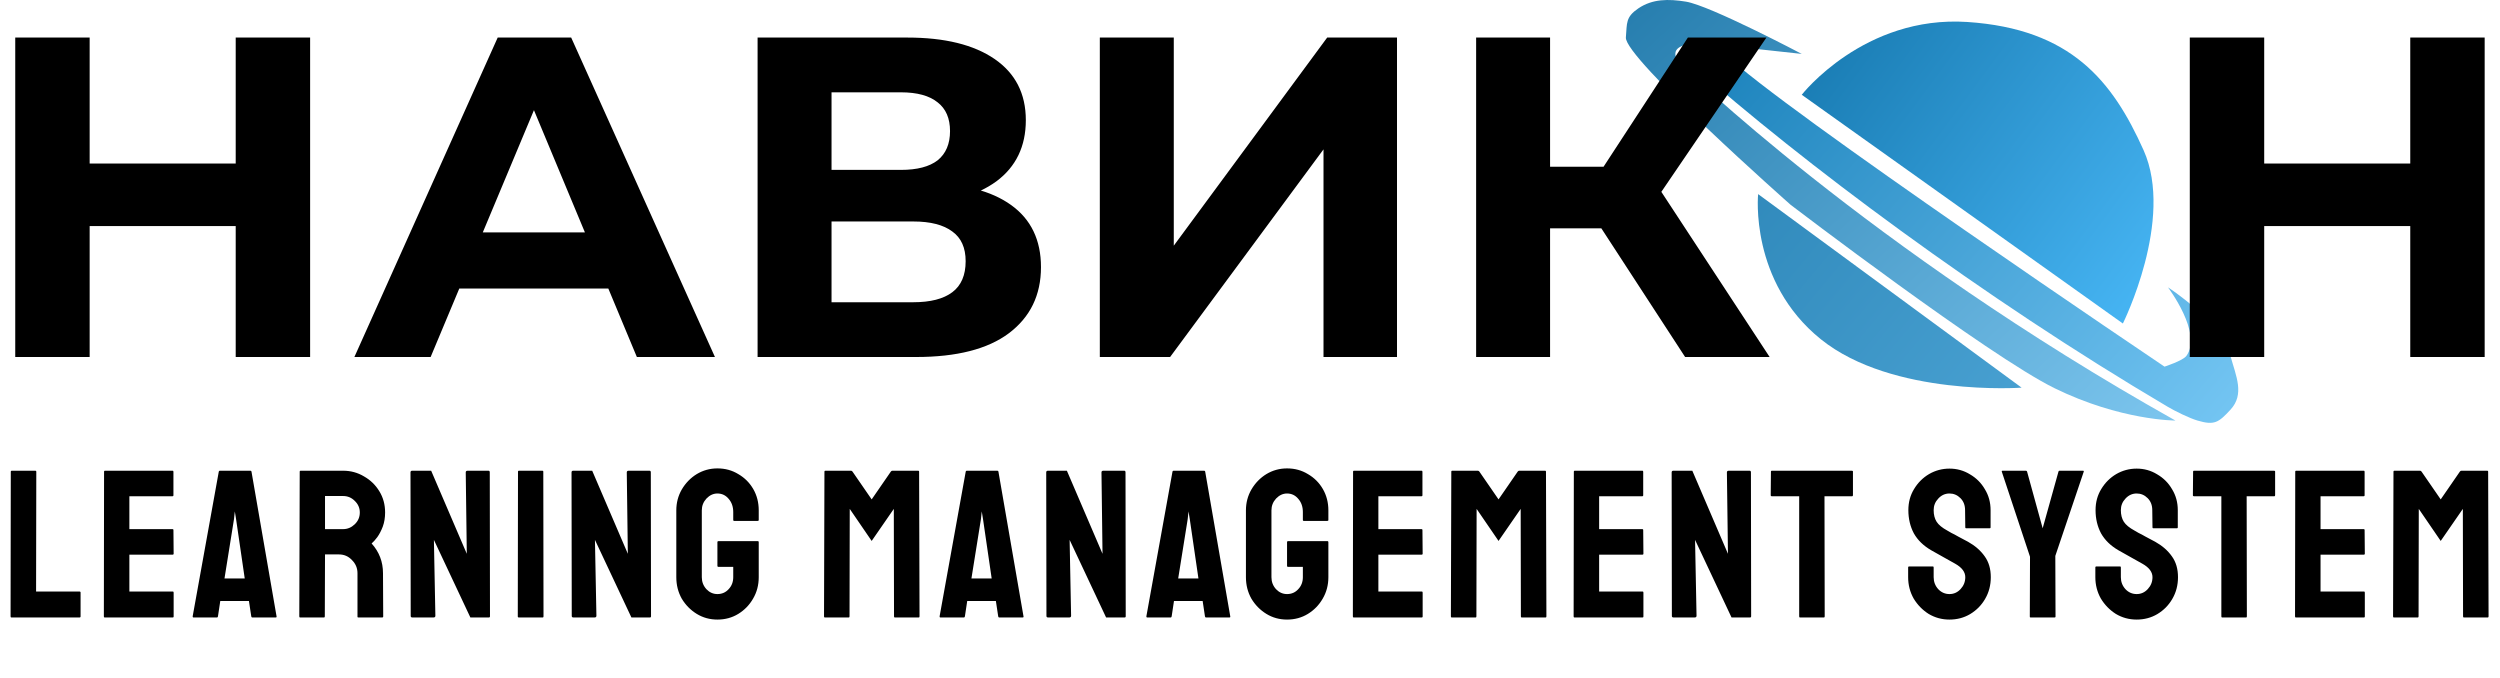
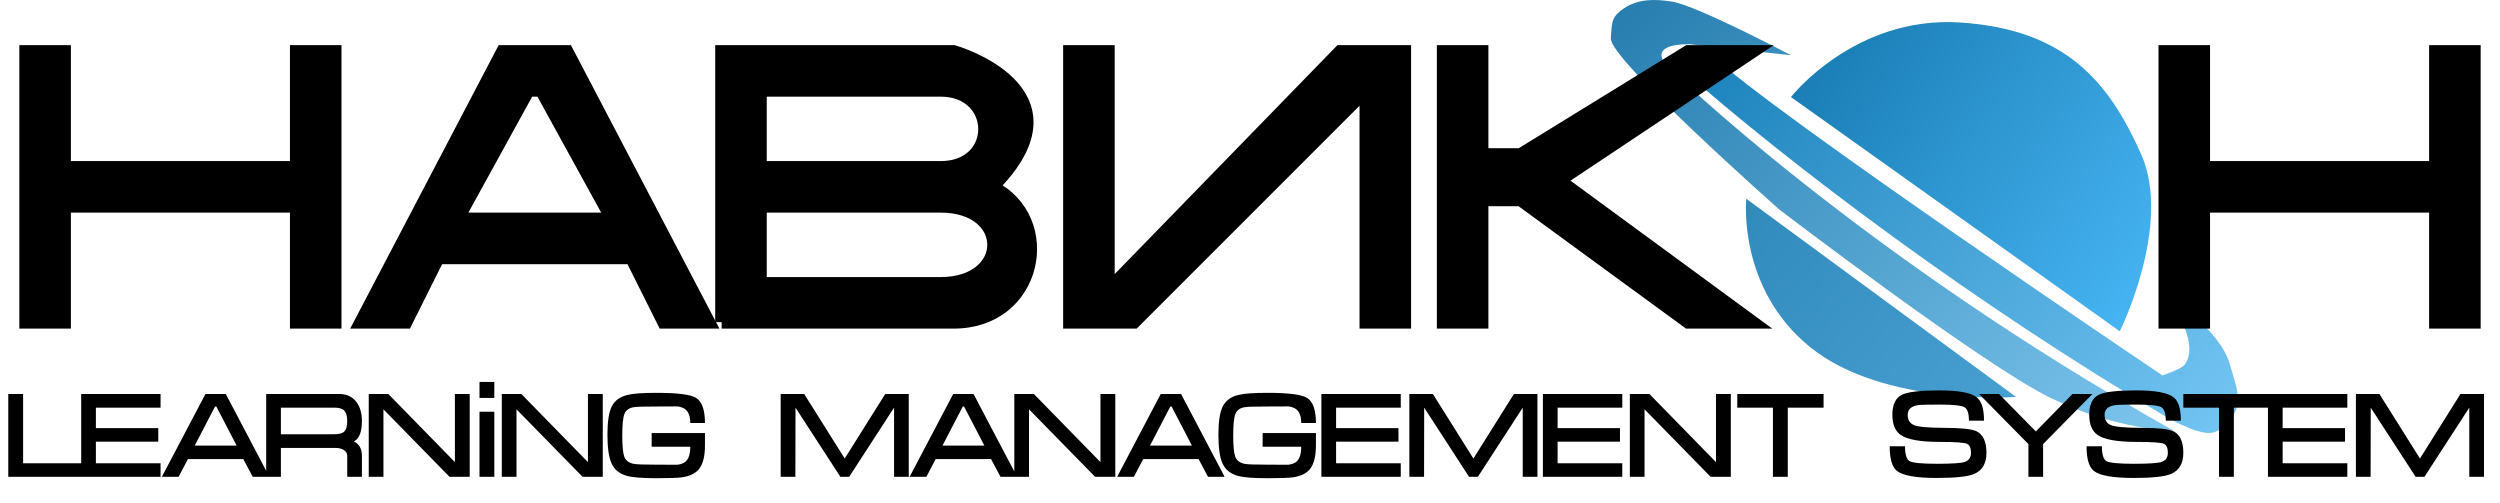
- <svg xmlns="http://www.w3.org/2000/svg" width="166" height="45" viewBox="0 0 166 45" fill="none">
-   <path d="M119.636 6.293L140.959 21.481C140.959 21.481 144.398 14.577 142.335 9.975C140.271 5.372 137.52 1.921 130.641 1.46C123.763 1 119.636 6.293 119.636 6.293Z" fill="url(#paint0_linear_424_51)" />
-   <path d="M143.955 19.081C143.955 19.081 146.266 22.133 145.179 23.629C144.945 23.951 143.724 24.345 143.724 24.345C143.724 24.345 118.176 7.16 114.526 3.58C111.606 2.148 112.336 4.296 112.336 4.296C119.636 10.741 131.521 19.686 143.955 27.021C144.432 27.302 145.379 27.768 145.914 27.925C147.038 28.255 147.309 28.062 148.099 27.209C149.058 26.174 148.473 24.978 148.099 23.629C147.462 21.33 143.955 19.081 143.955 19.081Z" fill="url(#paint1_linear_424_51)" />
-   <path d="M119.636 3.58L113.067 2.864C110.147 2.864 111.607 4.296 111.607 4.296C111.607 4.296 124.016 16.468 144.45 27.925C144.45 27.925 140.8 27.925 136.42 25.776C132.041 23.628 118.904 13.604 118.904 13.604C118.904 13.604 107.844 3.832 107.958 2.486C108.039 1.529 107.932 1.134 108.788 0.555C109.725 -0.079 110.787 -0.078 111.943 0.109C113.553 0.369 119.636 3.58 119.636 3.58Z" fill="url(#paint2_linear_424_51)" />
-   <path d="M116.74 12.889L134.235 25.74C134.235 25.74 125.666 26.359 120.905 22.527C116.145 18.695 116.74 12.889 116.74 12.889Z" fill="url(#paint3_linear_424_51)" />
-   <path d="M15.651 2.494H20.592V23.705H15.651V2.494ZM5.953 23.705H1.012V2.494H5.953V23.705ZM16.017 15.009H5.587V10.857H16.017V15.009ZM23.531 23.705L33.047 2.494H37.926L47.472 23.705H42.288L34.48 4.978H36.432L28.594 23.705H23.531ZM28.289 19.16L29.601 15.433H40.58L41.922 19.16H28.289ZM50.304 23.705V2.494H60.246C62.727 2.494 64.658 2.968 66.041 3.918C67.423 4.867 68.115 6.221 68.115 7.978C68.115 9.716 67.464 11.069 66.163 12.039C64.861 12.988 63.133 13.463 60.978 13.463L61.557 12.19C63.957 12.19 65.817 12.665 67.139 13.615C68.46 14.564 69.121 15.938 69.121 17.736C69.121 19.594 68.409 21.059 66.986 22.13C65.583 23.18 63.53 23.705 60.825 23.705H50.304ZM55.214 20.069H60.642C61.781 20.069 62.645 19.847 63.235 19.402C63.825 18.958 64.119 18.271 64.119 17.342C64.119 16.453 63.825 15.796 63.235 15.372C62.645 14.928 61.781 14.706 60.642 14.706H55.214V20.069ZM55.214 11.281H59.819C60.897 11.281 61.71 11.069 62.259 10.645C62.808 10.201 63.082 9.554 63.082 8.706C63.082 7.857 62.808 7.221 62.259 6.797C61.71 6.352 60.897 6.13 59.819 6.13H55.214V11.281ZM73.028 23.705V2.494H77.939V16.312L88.125 2.494H92.761V23.705H87.881V9.918L77.695 23.705H73.028ZM111.892 23.705L105.243 13.493L109.239 11.1L117.504 23.705H111.892ZM98.015 23.705V2.494H102.925V23.705H98.015ZM101.492 15.16V11.069H108.934V15.16H101.492ZM109.696 13.645L105.152 13.1L112.075 2.494H117.29L109.696 13.645ZM160.041 2.494H164.982V23.705H160.041V2.494ZM150.343 23.705H145.402V2.494H150.343V23.705ZM160.407 15.009H149.977V10.857H160.407V15.009Z" fill="black" />
-   <path d="M0.758 41C0.72 41 0.702 40.977 0.702 40.93L0.716 31.326C0.716 31.279 0.739 31.256 0.786 31.256H2.34C2.386 31.256 2.41 31.279 2.41 31.326L2.396 39.278H5.28C5.326 39.278 5.35 39.301 5.35 39.348V40.93C5.35 40.977 5.326 41 5.28 41H0.758ZM6.952 41C6.915 41 6.896 40.977 6.896 40.93L6.91 31.312C6.91 31.275 6.929 31.256 6.966 31.256H11.46C11.497 31.256 11.516 31.279 11.516 31.326V32.894C11.516 32.931 11.497 32.95 11.46 32.95H8.59V35.134H11.46C11.497 35.134 11.516 35.153 11.516 35.19L11.53 36.772C11.53 36.809 11.511 36.828 11.474 36.828H8.59V39.278H11.474C11.511 39.278 11.53 39.301 11.53 39.348V40.944C11.53 40.981 11.511 41 11.474 41H6.952ZM12.792 40.93L14.528 31.312C14.538 31.275 14.561 31.256 14.598 31.256H16.628C16.666 31.256 16.689 31.275 16.698 31.312L18.364 40.93C18.374 40.977 18.355 41 18.308 41H16.754C16.717 41 16.694 40.977 16.684 40.93L16.53 39.908H14.626L14.472 40.93C14.463 40.977 14.44 41 14.402 41H12.848C12.811 41 12.792 40.977 12.792 40.93ZM14.906 38.41H16.25L15.676 34.476L15.592 33.958L15.536 34.476L14.906 38.41ZM19.929 41C19.892 41 19.873 40.977 19.873 40.93L19.901 31.312C19.901 31.275 19.919 31.256 19.957 31.256H22.785C23.289 31.256 23.751 31.382 24.171 31.634C24.6 31.877 24.941 32.208 25.193 32.628C25.445 33.039 25.571 33.505 25.571 34.028C25.571 34.373 25.52 34.686 25.417 34.966C25.314 35.237 25.193 35.47 25.053 35.666C24.913 35.853 24.787 35.993 24.675 36.086C25.179 36.646 25.431 37.304 25.431 38.06L25.445 40.93C25.445 40.977 25.422 41 25.375 41H23.793C23.756 41 23.737 40.986 23.737 40.958V38.06C23.737 37.724 23.616 37.435 23.373 37.192C23.14 36.94 22.85 36.814 22.505 36.814H21.581L21.567 40.93C21.567 40.977 21.548 41 21.511 41H19.929ZM21.581 35.134H22.785C23.074 35.134 23.331 35.027 23.555 34.812C23.779 34.597 23.891 34.336 23.891 34.028C23.891 33.729 23.779 33.473 23.555 33.258C23.34 33.043 23.084 32.936 22.785 32.936H21.581V35.134ZM27.383 41C27.308 41 27.271 40.967 27.271 40.902L27.257 31.368C27.257 31.293 27.294 31.256 27.369 31.256H28.629L30.995 36.772L30.925 31.368C30.925 31.293 30.967 31.256 31.051 31.256H32.437C32.493 31.256 32.521 31.293 32.521 31.368L32.535 40.916C32.535 40.972 32.511 41 32.465 41H31.233L28.811 35.848L28.909 40.888C28.909 40.963 28.867 41 28.783 41H27.383ZM34.451 41C34.404 41 34.381 40.977 34.381 40.93L34.395 31.312C34.395 31.275 34.414 31.256 34.451 31.256H36.019C36.056 31.256 36.075 31.275 36.075 31.312L36.089 40.93C36.089 40.977 36.07 41 36.033 41H34.451ZM38.076 41C38.002 41 37.964 40.967 37.964 40.902L37.95 31.368C37.95 31.293 37.988 31.256 38.062 31.256H39.322L41.688 36.772L41.618 31.368C41.618 31.293 41.66 31.256 41.744 31.256H43.13C43.186 31.256 43.214 31.293 43.214 31.368L43.228 40.916C43.228 40.972 43.205 41 43.158 41H41.926L39.504 35.848L39.602 40.888C39.602 40.963 39.56 41 39.476 41H38.076ZM47.636 41.14C47.133 41.14 46.675 41.014 46.264 40.762C45.854 40.51 45.523 40.174 45.27 39.754C45.028 39.325 44.907 38.849 44.907 38.326V33.888C44.907 33.384 45.028 32.922 45.27 32.502C45.523 32.073 45.854 31.732 46.264 31.48C46.684 31.228 47.142 31.102 47.636 31.102C48.15 31.102 48.612 31.228 49.023 31.48C49.443 31.723 49.774 32.054 50.017 32.474C50.259 32.894 50.38 33.365 50.38 33.888V34.532C50.38 34.569 50.357 34.588 50.31 34.588H48.742C48.705 34.588 48.687 34.569 48.687 34.532V34C48.687 33.645 48.584 33.351 48.379 33.118C48.182 32.885 47.935 32.768 47.636 32.768C47.366 32.768 47.123 32.88 46.908 33.104C46.703 33.328 46.6 33.589 46.6 33.888V38.326C46.6 38.634 46.703 38.9 46.908 39.124C47.114 39.339 47.356 39.446 47.636 39.446C47.935 39.446 48.182 39.339 48.379 39.124C48.584 38.909 48.687 38.643 48.687 38.326V37.64H47.706C47.66 37.64 47.636 37.617 47.636 37.57V36.002C47.636 35.955 47.66 35.932 47.706 35.932H50.325C50.362 35.932 50.38 35.955 50.38 36.002V38.326C50.38 38.849 50.255 39.325 50.002 39.754C49.76 40.174 49.433 40.51 49.023 40.762C48.612 41.014 48.15 41.14 47.636 41.14ZM54.771 41C54.734 41 54.715 40.977 54.715 40.93L54.743 31.312C54.743 31.275 54.762 31.256 54.799 31.256H56.507C56.545 31.256 56.577 31.275 56.605 31.312L57.879 33.16L59.153 31.312C59.181 31.275 59.214 31.256 59.251 31.256H60.973C61.011 31.256 61.029 31.275 61.029 31.312L61.057 40.93C61.057 40.977 61.039 41 61.001 41H59.419C59.382 41 59.363 40.977 59.363 40.93L59.349 33.79L57.879 35.918L56.423 33.79L56.409 40.93C56.409 40.977 56.391 41 56.353 41H54.771ZM62.389 40.93L64.125 31.312C64.134 31.275 64.157 31.256 64.195 31.256H66.225C66.262 31.256 66.285 31.275 66.295 31.312L67.961 40.93C67.97 40.977 67.951 41 67.905 41H66.351C66.314 41 66.29 40.977 66.281 40.93L66.127 39.908H64.223L64.069 40.93C64.059 40.977 64.036 41 63.999 41H62.445C62.407 41 62.389 40.977 62.389 40.93ZM64.503 38.41H65.847L65.273 34.476L65.189 33.958L65.133 34.476L64.503 38.41ZM69.596 41C69.521 41 69.484 40.967 69.484 40.902L69.469 31.368C69.469 31.293 69.507 31.256 69.582 31.256H70.841L73.207 36.772L73.138 31.368C73.138 31.293 73.18 31.256 73.263 31.256H74.65C74.706 31.256 74.734 31.293 74.734 31.368L74.748 40.916C74.748 40.972 74.724 41 74.677 41H73.445L71.023 35.848L71.121 40.888C71.121 40.963 71.079 41 70.996 41H69.596ZM76.118 40.93L77.854 31.312C77.863 31.275 77.886 31.256 77.924 31.256H79.954C79.991 31.256 80.014 31.275 80.024 31.312L81.69 40.93C81.699 40.977 81.68 41 81.634 41H80.08C80.042 41 80.019 40.977 80.01 40.93L79.856 39.908H77.952L77.798 40.93C77.788 40.977 77.765 41 77.728 41H76.174C76.136 41 76.118 40.977 76.118 40.93ZM78.232 38.41H79.576L79.002 34.476L78.918 33.958L78.862 34.476L78.232 38.41ZM85.46 41.14C84.956 41.14 84.498 41.014 84.088 40.762C83.677 40.51 83.346 40.174 83.094 39.754C82.851 39.325 82.73 38.849 82.73 38.326V33.888C82.73 33.384 82.851 32.922 83.094 32.502C83.346 32.073 83.677 31.732 84.088 31.48C84.507 31.228 84.965 31.102 85.46 31.102C85.973 31.102 86.435 31.228 86.846 31.48C87.266 31.723 87.597 32.054 87.84 32.474C88.082 32.894 88.204 33.365 88.204 33.888V34.532C88.204 34.569 88.18 34.588 88.133 34.588H86.566C86.528 34.588 86.51 34.569 86.51 34.532V34C86.51 33.645 86.407 33.351 86.201 33.118C86.005 32.885 85.758 32.768 85.46 32.768C85.189 32.768 84.946 32.88 84.731 33.104C84.526 33.328 84.424 33.589 84.424 33.888V38.326C84.424 38.634 84.526 38.9 84.731 39.124C84.937 39.339 85.18 39.446 85.46 39.446C85.758 39.446 86.005 39.339 86.201 39.124C86.407 38.909 86.51 38.643 86.51 38.326V37.64H85.529C85.483 37.64 85.46 37.617 85.46 37.57V36.002C85.46 35.955 85.483 35.932 85.529 35.932H88.147C88.185 35.932 88.204 35.955 88.204 36.002V38.326C88.204 38.849 88.078 39.325 87.826 39.754C87.583 40.174 87.256 40.51 86.846 40.762C86.435 41.014 85.973 41.14 85.46 41.14ZM89.886 41C89.849 41 89.83 40.977 89.83 40.93L89.844 31.312C89.844 31.275 89.863 31.256 89.9 31.256H94.394C94.431 31.256 94.45 31.279 94.45 31.326V32.894C94.45 32.931 94.431 32.95 94.394 32.95H91.524V35.134H94.394C94.431 35.134 94.45 35.153 94.45 35.19L94.464 36.772C94.464 36.809 94.445 36.828 94.408 36.828H91.524V39.278H94.408C94.445 39.278 94.464 39.301 94.464 39.348V40.944C94.464 40.981 94.445 41 94.408 41H89.886ZM96.395 41C96.358 41 96.339 40.977 96.339 40.93L96.367 31.312C96.367 31.275 96.386 31.256 96.423 31.256H98.131C98.168 31.256 98.201 31.275 98.229 31.312L99.503 33.16L100.777 31.312C100.805 31.275 100.838 31.256 100.875 31.256H102.597C102.634 31.256 102.653 31.275 102.653 31.312L102.681 40.93C102.681 40.977 102.662 41 102.625 41H101.043C101.006 41 100.987 40.977 100.987 40.93L100.973 33.79L99.503 35.918L98.047 33.79L98.033 40.93C98.033 40.977 98.014 41 97.977 41H96.395ZM104.545 41C104.507 41 104.489 40.977 104.489 40.93L104.503 31.312C104.503 31.275 104.521 31.256 104.559 31.256H109.053C109.09 31.256 109.109 31.279 109.109 31.326V32.894C109.109 32.931 109.09 32.95 109.053 32.95H106.183V35.134H109.053C109.09 35.134 109.109 35.153 109.109 35.19L109.123 36.772C109.123 36.809 109.104 36.828 109.067 36.828H106.183V39.278H109.067C109.104 39.278 109.123 39.301 109.123 39.348V40.944C109.123 40.981 109.104 41 109.067 41H104.545ZM111.124 41C111.049 41 111.012 40.967 111.012 40.902L110.998 31.368C110.998 31.293 111.035 31.256 111.11 31.256H112.37L114.736 36.772L114.666 31.368C114.666 31.293 114.708 31.256 114.792 31.256H116.178C116.234 31.256 116.262 31.293 116.262 31.368L116.276 40.916C116.276 40.972 116.252 41 116.206 41H114.974L112.552 35.848L112.65 40.888C112.65 40.963 112.608 41 112.524 41H111.124ZM119.522 41C119.484 41 119.466 40.977 119.466 40.93V32.95H117.646C117.599 32.95 117.576 32.927 117.576 32.88L117.59 31.312C117.59 31.275 117.608 31.256 117.646 31.256H122.966C123.012 31.256 123.036 31.275 123.036 31.312V32.88C123.036 32.927 123.017 32.95 122.98 32.95H121.146L121.16 40.93C121.16 40.977 121.141 41 121.104 41H119.522ZM129.445 41.14C128.941 41.14 128.479 41.014 128.059 40.762C127.649 40.501 127.317 40.16 127.065 39.74C126.823 39.311 126.701 38.839 126.701 38.326V37.682C126.701 37.635 126.725 37.612 126.771 37.612H128.339C128.377 37.612 128.395 37.635 128.395 37.682V38.326C128.395 38.634 128.498 38.9 128.703 39.124C128.909 39.339 129.156 39.446 129.445 39.446C129.735 39.446 129.982 39.334 130.187 39.11C130.393 38.886 130.495 38.625 130.495 38.326C130.495 37.981 130.271 37.682 129.823 37.43C129.674 37.346 129.441 37.215 129.123 37.038C128.806 36.861 128.507 36.693 128.227 36.534C127.714 36.235 127.331 35.862 127.079 35.414C126.837 34.957 126.715 34.443 126.715 33.874C126.715 33.351 126.841 32.885 127.093 32.474C127.345 32.054 127.677 31.723 128.087 31.48C128.507 31.237 128.96 31.116 129.445 31.116C129.94 31.116 130.393 31.242 130.803 31.494C131.223 31.737 131.555 32.068 131.797 32.488C132.049 32.899 132.175 33.361 132.175 33.874V35.022C132.175 35.059 132.157 35.078 132.119 35.078H130.551C130.514 35.078 130.495 35.059 130.495 35.022L130.481 33.874C130.481 33.547 130.379 33.281 130.173 33.076C129.968 32.871 129.725 32.768 129.445 32.768C129.156 32.768 128.909 32.88 128.703 33.104C128.498 33.319 128.395 33.575 128.395 33.874C128.395 34.182 128.461 34.439 128.591 34.644C128.722 34.849 128.96 35.045 129.305 35.232C129.352 35.26 129.441 35.311 129.571 35.386C129.711 35.451 129.861 35.531 130.019 35.624C130.178 35.708 130.318 35.783 130.439 35.848C130.57 35.913 130.649 35.955 130.677 35.974C131.144 36.235 131.513 36.557 131.783 36.94C132.054 37.313 132.189 37.775 132.189 38.326C132.189 38.858 132.063 39.339 131.811 39.768C131.569 40.188 131.237 40.524 130.817 40.776C130.407 41.019 129.949 41.14 129.445 41.14ZM134.821 41C134.793 41 134.779 40.981 134.779 40.944L134.793 36.968L132.917 31.312C132.908 31.275 132.922 31.256 132.959 31.256H134.513C134.56 31.256 134.588 31.275 134.597 31.312L135.633 35.078L136.683 31.312C136.693 31.275 136.716 31.256 136.753 31.256H138.321C138.359 31.256 138.373 31.275 138.363 31.312L136.473 36.912L136.487 40.944C136.487 40.981 136.469 41 136.431 41H134.821ZM141.875 41.14C141.371 41.14 140.909 41.014 140.489 40.762C140.079 40.501 139.747 40.16 139.495 39.74C139.253 39.311 139.131 38.839 139.131 38.326V37.682C139.131 37.635 139.155 37.612 139.201 37.612H140.769C140.807 37.612 140.825 37.635 140.825 37.682V38.326C140.825 38.634 140.928 38.9 141.133 39.124C141.339 39.339 141.586 39.446 141.875 39.446C142.165 39.446 142.412 39.334 142.617 39.11C142.823 38.886 142.925 38.625 142.925 38.326C142.925 37.981 142.701 37.682 142.253 37.43C142.104 37.346 141.871 37.215 141.553 37.038C141.236 36.861 140.937 36.693 140.657 36.534C140.144 36.235 139.761 35.862 139.509 35.414C139.267 34.957 139.145 34.443 139.145 33.874C139.145 33.351 139.271 32.885 139.523 32.474C139.775 32.054 140.107 31.723 140.517 31.48C140.937 31.237 141.39 31.116 141.875 31.116C142.37 31.116 142.823 31.242 143.233 31.494C143.653 31.737 143.985 32.068 144.227 32.488C144.479 32.899 144.605 33.361 144.605 33.874V35.022C144.605 35.059 144.587 35.078 144.549 35.078H142.981C142.944 35.078 142.925 35.059 142.925 35.022L142.911 33.874C142.911 33.547 142.809 33.281 142.603 33.076C142.398 32.871 142.155 32.768 141.875 32.768C141.586 32.768 141.339 32.88 141.133 33.104C140.928 33.319 140.825 33.575 140.825 33.874C140.825 34.182 140.891 34.439 141.021 34.644C141.152 34.849 141.39 35.045 141.735 35.232C141.782 35.26 141.871 35.311 142.001 35.386C142.141 35.451 142.291 35.531 142.449 35.624C142.608 35.708 142.748 35.783 142.869 35.848C143 35.913 143.079 35.955 143.107 35.974C143.574 36.235 143.943 36.557 144.213 36.94C144.484 37.313 144.619 37.775 144.619 38.326C144.619 38.858 144.493 39.339 144.241 39.768C143.999 40.188 143.667 40.524 143.247 40.776C142.837 41.019 142.379 41.14 141.875 41.14ZM147.554 41C147.517 41 147.498 40.977 147.498 40.93V32.95H145.678C145.632 32.95 145.608 32.927 145.608 32.88L145.622 31.312C145.622 31.275 145.641 31.256 145.678 31.256H150.998C151.045 31.256 151.068 31.275 151.068 31.312V32.88C151.068 32.927 151.05 32.95 151.012 32.95H149.178L149.192 40.93C149.192 40.977 149.174 41 149.136 41H147.554ZM152.446 41C152.409 41 152.39 40.977 152.39 40.93L152.404 31.312C152.404 31.275 152.423 31.256 152.46 31.256H156.954C156.991 31.256 157.01 31.279 157.01 31.326V32.894C157.01 32.931 156.991 32.95 156.954 32.95H154.084V35.134H156.954C156.991 35.134 157.01 35.153 157.01 35.19L157.024 36.772C157.024 36.809 157.005 36.828 156.968 36.828H154.084V39.278H156.968C157.005 39.278 157.024 39.301 157.024 39.348V40.944C157.024 40.981 157.005 41 156.968 41H152.446ZM158.955 41C158.918 41 158.899 40.977 158.899 40.93L158.927 31.312C158.927 31.275 158.946 31.256 158.983 31.256H160.691C160.728 31.256 160.761 31.275 160.789 31.312L162.063 33.16L163.337 31.312C163.365 31.275 163.398 31.256 163.435 31.256H165.157C165.194 31.256 165.213 31.275 165.213 31.312L165.241 40.93C165.241 40.977 165.222 41 165.185 41H163.603C163.566 41 163.547 40.977 163.547 40.93L163.533 33.79L162.063 35.918L160.607 33.79L160.593 40.93C160.593 40.977 160.574 41 160.537 41H158.955Z" fill="black" />
+ <svg xmlns="http://www.w3.org/2000/svg" width="194" height="39" viewBox="0 0 194 39" fill="none">
+   <path d="M138.977 7.531L164.495 25.706C164.495 25.706 168.611 17.445 166.141 11.937C163.672 6.429 160.379 2.299 152.147 1.748C143.916 1.197 138.977 7.531 138.977 7.531Z" fill="url(#paint0_linear_478_32)" />
+   <path d="M168.08 22.834C168.08 22.834 170.846 26.487 169.545 28.277C169.265 28.663 167.803 29.134 167.803 29.134C167.803 29.134 137.229 8.569 132.861 4.285C129.367 2.571 130.241 5.142 130.241 5.142C138.977 12.854 153.2 23.559 168.08 32.337C168.651 32.674 169.784 33.231 170.424 33.419C171.77 33.813 172.093 33.583 173.039 32.562C174.187 31.324 173.487 29.892 173.039 28.277C172.276 25.526 168.08 22.834 168.08 22.834Z" fill="url(#paint1_linear_478_32)" />
+   <path d="M138.977 4.284L131.115 3.428C127.621 3.428 129.368 5.141 129.368 5.141C129.368 5.141 144.218 19.708 168.672 33.418C168.672 33.418 164.304 33.418 159.063 30.848C153.822 28.277 138.101 16.281 138.101 16.281C138.101 16.281 124.865 4.586 125.001 2.976C125.098 1.829 124.97 1.357 125.995 0.664C127.115 -0.095 128.387 -0.094 129.77 0.13C131.697 0.442 138.977 4.284 138.977 4.284Z" fill="url(#paint2_linear_478_32)" />
+   <path d="M135.51 15.424L156.447 30.804C156.447 30.804 146.192 31.545 140.495 26.959C134.798 22.373 135.51 15.424 135.51 15.424Z" fill="url(#paint3_linear_478_32)" />
+   <path d="M2 4V25H5V16H23V25H26V4H23V13H5V4H2Z" fill="black" />
+   <path fill-rule="evenodd" clip-rule="evenodd" d="M28 25H31.5L34 20H49L51.5 25H55L44 4H39L28 25ZM47.5 17H35.5L41 7H42L47.5 17Z" fill="black" />
+   <path fill-rule="evenodd" clip-rule="evenodd" d="M56 4V25H74C80.5 25 82 17 77 14.5C84.5 7 74 4 74 4L56 4ZM59 13V7H73C77.5 7 77.597 13 73 13H59ZM59 22V16H73C78.5 16 78.467 22 73 22H59Z" fill="black" />
+   <path d="M83 4V25L88 25L106 7V25L109 25V4H104L86 22.5V4H83Z" fill="black" />
+   <path d="M112 4V25H115V15.5H118L131 25L136 25L121 14L136 4H131L118 12H115V4H112Z" fill="black" />
+   <path d="M168 4V25H171V16H189V25L192 25V4H189V13H171V4H168Z" fill="black" />
+   <path d="M56 25V4L74 4C74 4 84.5 7 77 14.5C82 17 80.5 25 74 25M56 25C56 25 67.5 25 74 25M56 25H74M2 4V25H5V16H23V25H26V4H23V13H5V4H2ZM28 25H31.5L34 20H49L51.5 25H55L44 4H39L28 25ZM35.5 17H47.5L42 7H41L35.5 17ZM59 7V13H73C77.597 13 77.5 7 73 7H59ZM59 16V22H73C78.467 22 78.5 16 73 16H59ZM83 4V25L88 25L106 7V25L109 25V4H104L86 22.5V4H83ZM112 4V25H115V15.5H118L131 25L136 25L121 14L136 4H131L118 12H115V4H112ZM168 4V25H171V16H189V25L192 25V4H189V13H171V4H168Z" stroke="black" />
+   <path d="M6.544 37H0.642V30.573H1.793V35.949H6.544V37ZM12.46 37H6.3V30.573H12.46V31.634H7.441V33.221H12.281V34.273H7.441V35.949H12.46V37ZM20.903 37H19.613L18.879 35.621H14.585L13.861 37H12.561L15.943 30.573H17.52L20.903 37ZM18.364 34.58L16.787 31.545H16.687L15.11 34.58H18.364ZM28.085 37H26.945V35.374C26.945 35.169 26.842 35.01 26.637 34.897C26.465 34.805 26.27 34.759 26.052 34.759H21.797V37H20.656V30.573H26.329C26.905 30.573 27.351 30.784 27.669 31.208C27.946 31.585 28.085 32.071 28.085 32.666C28.085 33.525 27.877 34.054 27.46 34.253C27.877 34.458 28.085 34.831 28.085 35.374V37ZM26.945 32.666C26.945 32.295 26.872 32.031 26.726 31.872C26.581 31.713 26.326 31.634 25.962 31.634H21.797V33.697H25.962C26.339 33.697 26.597 33.621 26.736 33.469C26.875 33.31 26.945 33.043 26.945 32.666ZM36.45 37H34.883L29.755 31.763V37H28.614V30.573H30.132L35.3 35.86V30.573H36.45V37ZM38.359 30.88H37.209V29.64H38.359V30.88ZM38.359 37H37.209V31.952H38.359V37ZM46.775 37H45.208L40.08 31.763V37H38.939V30.573H40.457L45.624 35.86V30.573H46.775V37ZM54.705 34.56C54.705 35.407 54.55 36.022 54.239 36.405C53.961 36.742 53.522 36.954 52.92 37.04C52.609 37.086 51.944 37.109 50.926 37.109C49.842 37.109 49.075 37.047 48.625 36.921C48.069 36.762 47.683 36.448 47.465 35.979C47.246 35.509 47.137 34.759 47.137 33.727C47.137 32.715 47.249 31.985 47.474 31.535C47.706 31.085 48.106 30.791 48.675 30.652C49.098 30.54 49.848 30.484 50.926 30.484C52.54 30.484 53.561 30.609 53.991 30.86C54.467 31.138 54.705 31.793 54.705 32.824H53.565C53.565 32.315 53.432 31.958 53.168 31.753C52.963 31.595 52.639 31.512 52.196 31.505C53.935 31.532 53.512 31.545 50.926 31.545C49.961 31.545 49.385 31.561 49.2 31.595C48.817 31.654 48.569 31.829 48.456 32.12C48.344 32.404 48.288 32.96 48.288 33.786C48.288 34.613 48.341 35.165 48.446 35.443C48.565 35.747 48.817 35.932 49.2 35.998C49.405 36.038 49.98 36.058 50.926 36.058C52.831 36.058 53.274 36.068 52.255 36.088C52.698 36.081 53.016 35.989 53.208 35.81C53.446 35.598 53.565 35.218 53.565 34.669H50.569V33.608H54.705V34.56ZM70.519 37H69.379V31.634L65.897 37H65.213L61.731 31.634L61.721 37H60.581V30.573H62.406L65.55 35.582L68.694 30.573H70.519V37ZM78.928 37H77.639L76.905 35.621H72.61L71.886 37H70.587L73.969 30.573H75.546L78.928 37ZM76.389 34.58L74.812 31.545H74.713L73.136 34.58H76.389ZM86.547 37H84.98L79.852 31.763V37H78.711V30.573H80.229L85.396 35.86V30.573H86.547V37ZM95.032 37H93.743L93.009 35.621H88.714L87.99 37H86.691L90.073 30.573H91.65L95.032 37ZM92.493 34.58L90.916 31.545H90.817L89.24 34.58H92.493ZM102.116 34.56C102.116 35.407 101.96 36.022 101.649 36.405C101.372 36.742 100.932 36.954 100.33 37.04C100.019 37.086 99.355 37.109 98.337 37.109C97.252 37.109 96.485 37.047 96.035 36.921C95.48 36.762 95.093 36.448 94.875 35.979C94.657 35.509 94.548 34.759 94.548 33.727C94.548 32.715 94.66 31.985 94.885 31.535C95.116 31.085 95.516 30.791 96.085 30.652C96.508 30.54 97.259 30.484 98.337 30.484C99.95 30.484 100.972 30.609 101.401 30.86C101.878 31.138 102.116 31.793 102.116 32.824H100.975C100.975 32.315 100.843 31.958 100.578 31.753C100.373 31.595 100.049 31.512 99.606 31.505C101.345 31.532 100.922 31.545 98.337 31.545C97.371 31.545 96.796 31.561 96.611 31.595C96.227 31.654 95.979 31.829 95.867 32.12C95.754 32.404 95.698 32.96 95.698 33.786C95.698 34.613 95.751 35.165 95.857 35.443C95.976 35.747 96.227 35.932 96.611 35.998C96.816 36.038 97.391 36.058 98.337 36.058C100.241 36.058 100.684 36.068 99.666 36.088C100.109 36.081 100.426 35.989 100.618 35.81C100.856 35.598 100.975 35.218 100.975 34.669H97.98V33.608H102.116V34.56ZM108.699 37H102.54V30.573H108.699V31.634H103.68V33.221H108.521V34.273H103.68V35.949H108.699V37ZM119.305 37H118.164V31.634L114.683 37H113.998L110.517 31.634L110.507 37H109.366V30.573H111.191L114.336 35.582L117.48 30.573H119.305V37ZM125.889 37H119.729V30.573H125.889V31.634H120.87V33.221H125.71V34.273H120.87V35.949H125.889V37ZM134.312 37H132.745L127.617 31.763V37H126.476V30.573H127.994L133.161 35.86V30.573H134.312V37ZM141.508 31.634H138.731V37H137.58V31.634H134.813V30.573H141.508V31.634ZM153.206 36.772C152.73 36.984 151.758 37.09 150.29 37.09C148.697 37.09 147.668 36.908 147.205 36.544C146.828 36.246 146.64 35.608 146.64 34.63H147.83C147.83 35.258 147.946 35.641 148.177 35.78C148.415 35.919 149.123 35.989 150.3 35.989C151.49 35.989 152.218 35.939 152.482 35.84C152.793 35.727 152.948 35.493 152.948 35.136C152.948 34.765 152.846 34.534 152.641 34.441C152.443 34.342 151.732 34.292 150.508 34.292C149.001 34.292 147.989 34.107 147.473 33.737C147.057 33.433 146.848 32.917 146.848 32.19C146.848 31.396 147.096 30.877 147.592 30.632C148.048 30.407 149.021 30.295 150.508 30.295C151.983 30.295 152.945 30.474 153.395 30.831C153.772 31.128 153.96 31.733 153.96 32.646H152.79C152.79 32.077 152.671 31.727 152.433 31.595C152.195 31.462 151.553 31.396 150.508 31.396C149.622 31.396 149.073 31.409 148.862 31.436C148.313 31.515 148.039 31.766 148.039 32.19C148.039 32.566 148.187 32.828 148.485 32.973C148.789 33.119 149.573 33.195 150.836 33.201C152.145 33.201 152.988 33.287 153.365 33.459C153.887 33.711 154.149 34.269 154.149 35.136C154.149 35.956 153.834 36.501 153.206 36.772ZM162.374 30.573L158.545 34.461V37H157.405V34.461L153.576 30.573H155.123L157.98 33.479L160.827 30.573H162.374ZM168.483 36.772C168.007 36.984 167.035 37.09 165.567 37.09C163.974 37.09 162.945 36.908 162.482 36.544C162.106 36.246 161.917 35.608 161.917 34.63H163.107C163.107 35.258 163.223 35.641 163.455 35.78C163.693 35.919 164.4 35.989 165.577 35.989C166.767 35.989 167.495 35.939 167.759 35.84C168.07 35.727 168.226 35.493 168.226 35.136C168.226 34.765 168.123 34.534 167.918 34.441C167.72 34.342 167.009 34.292 165.785 34.292C164.278 34.292 163.266 34.107 162.75 33.737C162.334 33.433 162.125 32.917 162.125 32.19C162.125 31.396 162.373 30.877 162.869 30.632C163.326 30.407 164.298 30.295 165.785 30.295C167.26 30.295 168.222 30.474 168.672 30.831C169.049 31.128 169.237 31.733 169.237 32.646H168.067C168.067 32.077 167.948 31.727 167.71 31.595C167.472 31.462 166.83 31.396 165.785 31.396C164.899 31.396 164.351 31.409 164.139 31.436C163.59 31.515 163.316 31.766 163.316 32.19C163.316 32.566 163.464 32.828 163.762 32.973C164.066 33.119 164.85 33.195 166.113 33.201C167.422 33.201 168.265 33.287 168.642 33.459C169.164 33.711 169.426 34.269 169.426 35.136C169.426 35.956 169.112 36.501 168.483 36.772ZM176.124 31.634H173.346V37H172.196V31.634H169.428V30.573H176.124V31.634ZM182.152 37H175.993V30.573H182.152V31.634H177.133V33.221H181.974V34.273H177.133V35.949H182.152V37ZM192.758 37H191.617V31.634L188.136 37H187.451L183.97 31.634L183.96 37H182.819V30.573H184.644L187.788 35.582L190.933 30.573H192.758V37Z" fill="black" />
  <defs>
-     <linearGradient id="paint0_linear_424_51" x1="144.857" y1="19.409" x2="117.962" y2="-0.518" gradientUnits="userSpaceOnUse">
+     <linearGradient id="paint0_linear_478_32" x1="169.159" y1="23.227" x2="136.973" y2="-0.619" gradientUnits="userSpaceOnUse">
      <stop stop-color="#49B8F7" />
      <stop offset="1" stop-color="#1273A9" />
    </linearGradient>
-     <linearGradient id="paint1_linear_424_51" x1="99.334" y1="0.12" x2="147.509" y2="41.951" gradientUnits="userSpaceOnUse">
+     <linearGradient id="paint1_linear_478_32" x1="114.68" y1="0.143" x2="172.333" y2="50.204" gradientUnits="userSpaceOnUse">
      <stop stop-color="#006EAB" />
      <stop offset="1" stop-color="#86D3FE" />
    </linearGradient>
-     <linearGradient id="paint2_linear_424_51" x1="100.819" y1="-4.646" x2="144.26" y2="42.231" gradientUnits="userSpaceOnUse">
+     <linearGradient id="paint2_linear_478_32" x1="116.458" y1="-5.561" x2="168.445" y2="50.54" gradientUnits="userSpaceOnUse">
      <stop stop-color="#1670A2" />
      <stop offset="1" stop-color="#90D6FD" />
    </linearGradient>
-     <linearGradient id="paint3_linear_424_51" x1="80.679" y1="-18.463" x2="163.477" y2="50.764" gradientUnits="userSpaceOnUse">
+     <linearGradient id="paint3_linear_478_32" x1="92.355" y1="-22.096" x2="191.442" y2="60.751" gradientUnits="userSpaceOnUse">
      <stop stop-color="#005C8F" />
      <stop offset="1" stop-color="#6FC5F5" />
    </linearGradient>
  </defs>
</svg>
